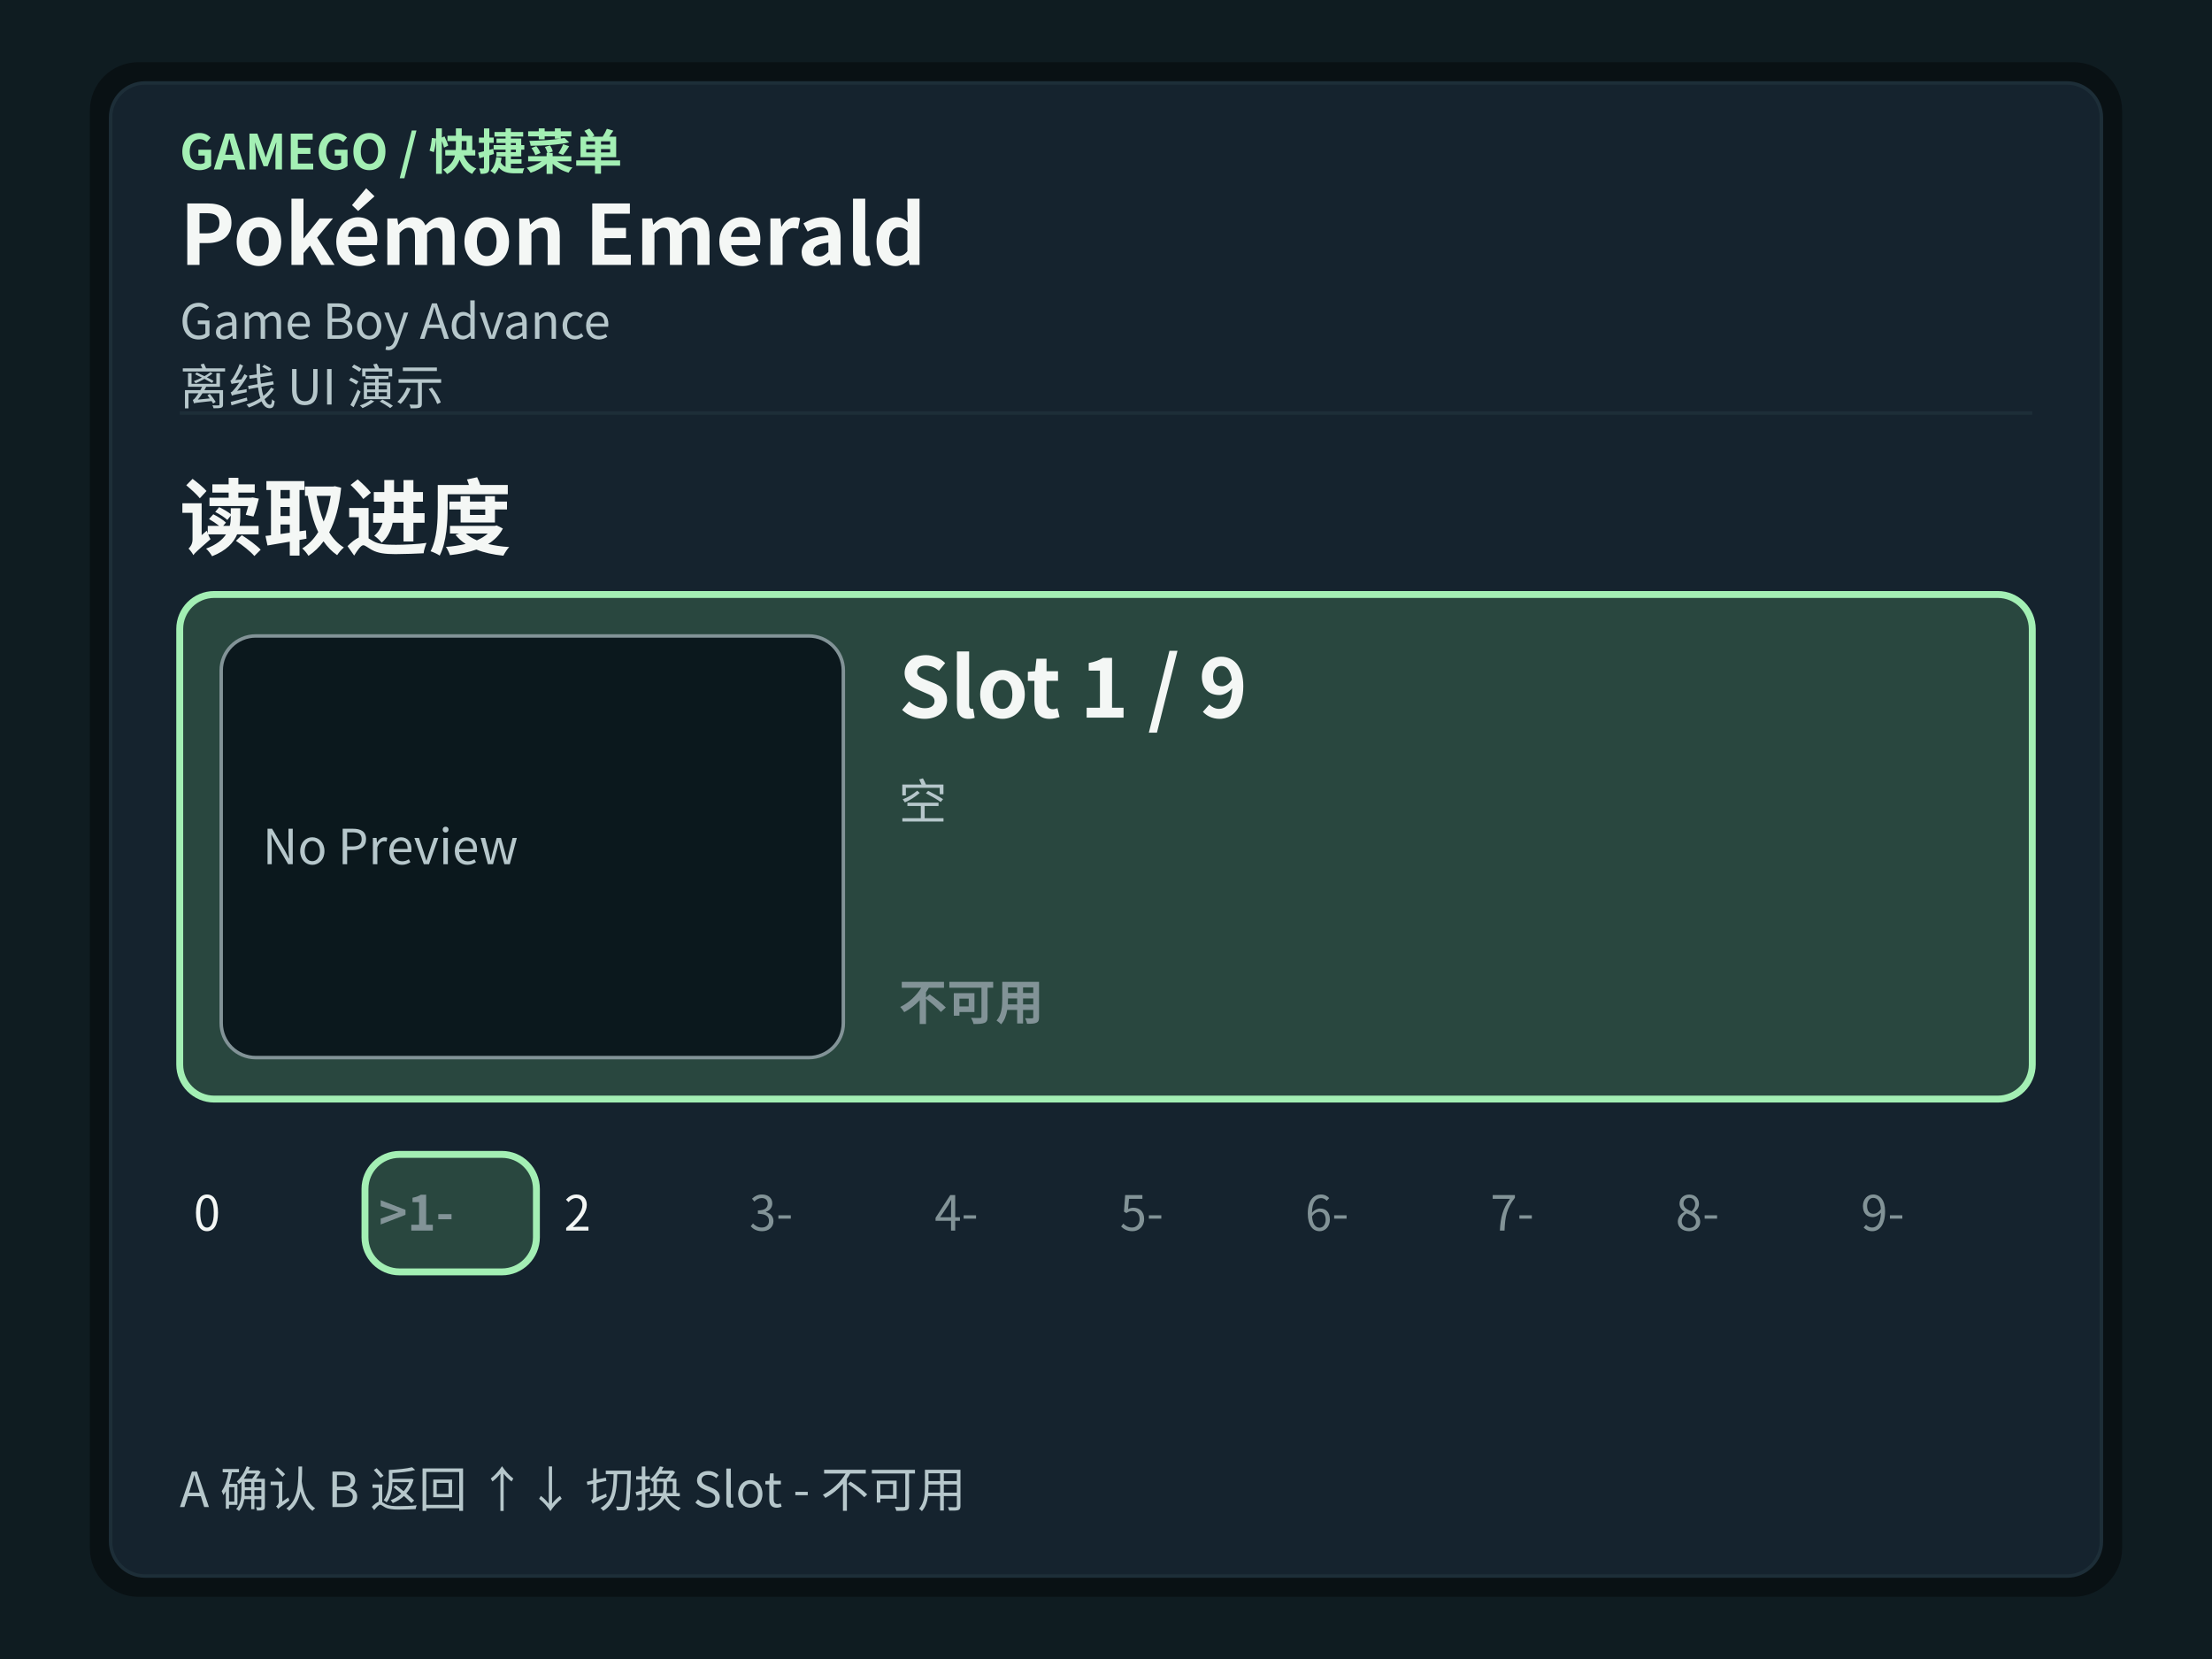
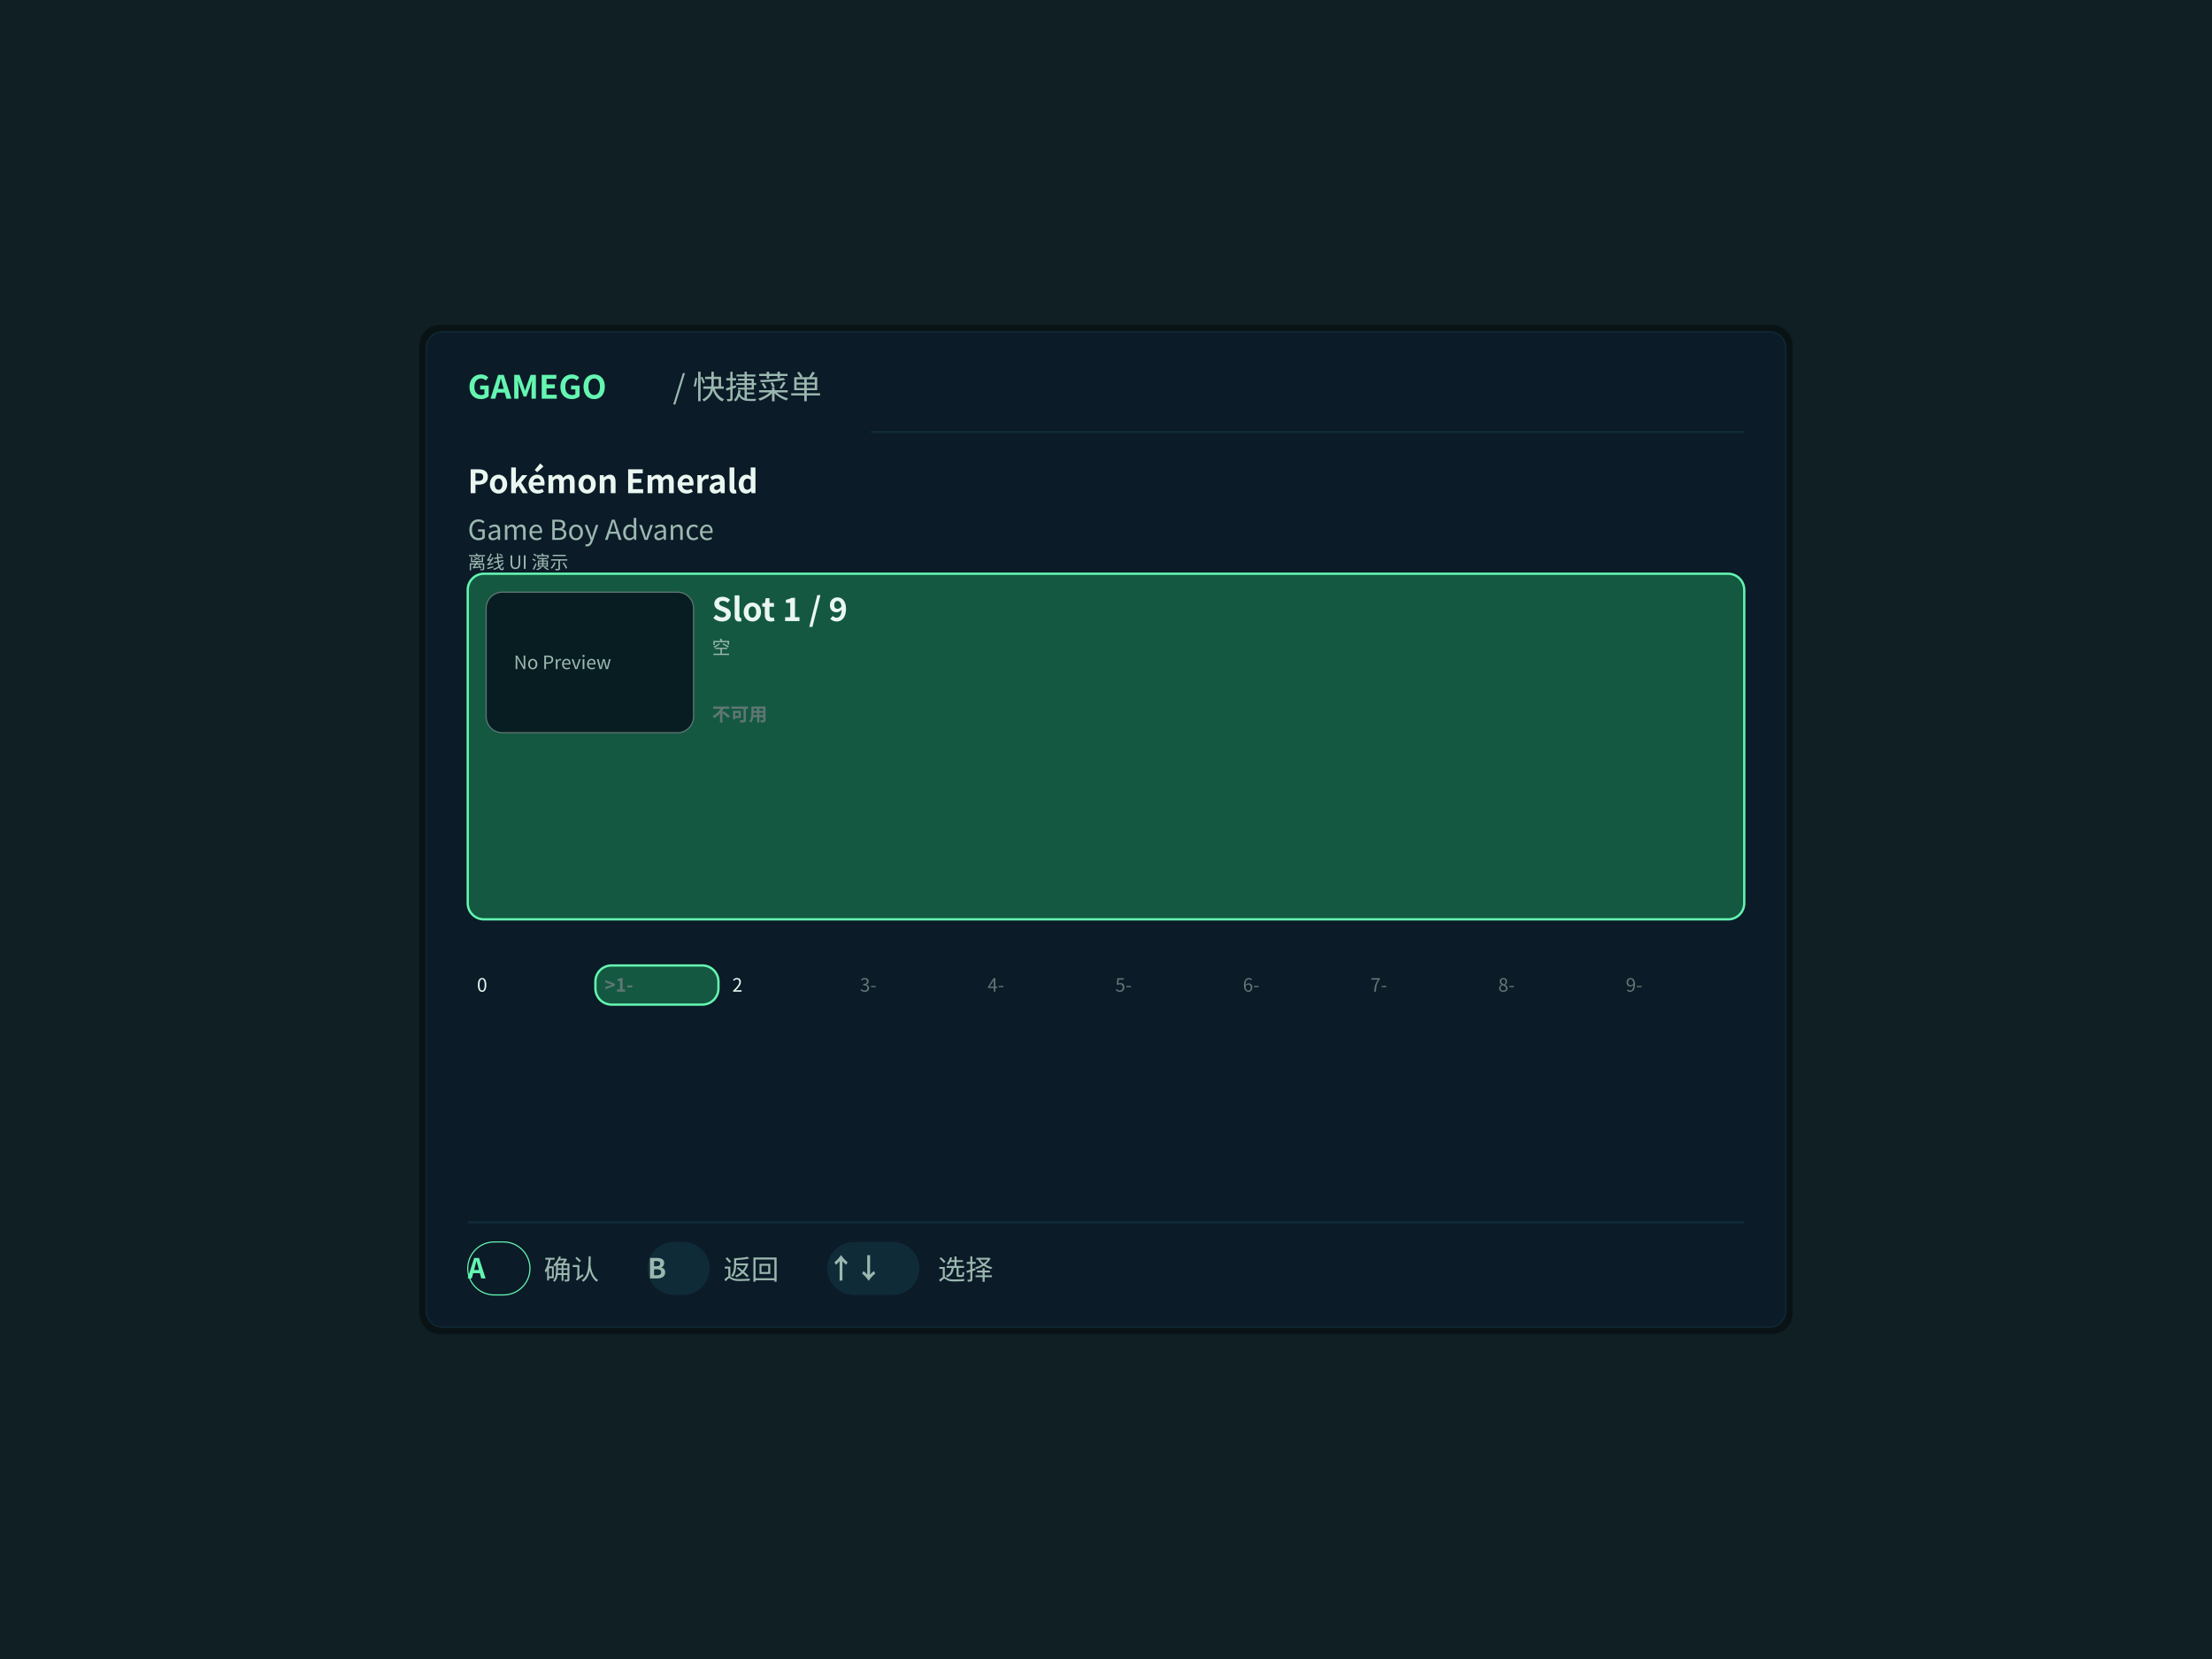
<svg xmlns="http://www.w3.org/2000/svg" width="640" height="480" viewBox="0 0 640 480">
  <rect width="100%" height="100%" fill="#456657" />
-   <rect x="0" y="0" width="640" height="480" rx="0" fill="#071018" fill-opacity="0.851" stroke="#000000" stroke-opacity="0" stroke-width="0" />
-   <rect x="26" y="18" width="588" height="444" rx="14" fill="#000000" fill-opacity="0.4" stroke="#000000" stroke-opacity="0" stroke-width="0" />
-   <rect x="32" y="24" width="576" height="432" rx="10" fill="#15232e" fill-opacity="1" stroke="#1d2e38" stroke-opacity="1" stroke-width="1" />
+   <rect x="0" y="0" width="640" height="480" rx="0" fill="#07131c" fill-opacity="0.851" stroke="#000000" stroke-opacity="0" stroke-width="0" />
+   <rect x="121.333" y="94" width="397.333" height="292" rx="6" fill="#000000" fill-opacity="0.4" stroke="#000000" stroke-opacity="0" stroke-width="0" />
+   <rect x="123.333" y="96" width="393.333" height="288" rx="4.667" fill="#0b1b27" fill-opacity="1" stroke="#102b38" stroke-opacity="1" stroke-width="0.333" />
  <defs>
    <clipPath id="c0">
-       <rect x="52" y="36" width="536" height="16" />
+       <rect x="135.333" y="106.667" width="56.667" height="10.667" />
    </clipPath>
  </defs>
-   <text x="52" y="49.04" fill="#a3efb4" font-size="14" font-weight="600" font-family="PingFang SC,Noto Sans CJK SC,sans-serif" clip-path="url(#c0)">GAMEGO  /  快捷菜单</text>
+   <text x="135.333" y="115.36" fill="#64f5b1" font-size="9.333" font-weight="600" font-family="PingFang SC,Noto Sans CJK SC,sans-serif" clip-path="url(#c0)">GAMEGO</text>
  <defs>
    <clipPath id="c1">
-       <rect x="52" y="54" width="536" height="28" />
+       <rect x="194.667" y="106.667" width="310" height="10.667" />
    </clipPath>
  </defs>
-   <text x="52" y="76.64" fill="#f4f7f5" font-size="24" font-weight="600" font-family="PingFang SC,Noto Sans CJK SC,sans-serif" clip-path="url(#c1)">Pokémon Emerald</text>
+   <text x="194.667" y="115.36" fill="#9bb8b0" font-size="9.333" font-weight="400" font-family="PingFang SC,Noto Sans CJK SC,sans-serif" clip-path="url(#c1)">/  快捷菜单</text>
+   <rect x="252" y="124.667" width="252.667" height="0.667" rx="0" fill="#102b38" fill-opacity="1" stroke="#000000" stroke-opacity="0" stroke-width="0" />
  <defs>
    <clipPath id="c2">
-       <rect x="52" y="84" width="536" height="18" />
+       <rect x="135.333" y="132.667" width="369.333" height="13.333" />
    </clipPath>
  </defs>
-   <text x="52" y="98.04" fill="#b6c7cb" font-size="14" font-weight="400" font-family="PingFang SC,Noto Sans CJK SC,sans-serif" clip-path="url(#c2)">Game Boy Advance</text>
+   <text x="135.333" y="142.693" fill="#eaf7f1" font-size="9.333" font-weight="600" font-family="PingFang SC,Noto Sans CJK SC,sans-serif" clip-path="url(#c2)">Pokémon Emerald</text>
  <defs>
    <clipPath id="c3">
-       <rect x="52" y="104" width="536" height="16" />
+       <rect x="135.333" y="148" width="369.333" height="10.667" />
    </clipPath>
  </defs>
-   <text x="52" y="117.04" fill="#b6c7cb" font-size="14" font-weight="400" font-family="PingFang SC,Noto Sans CJK SC,sans-serif" clip-path="url(#c3)">离线 UI 演示</text>
-   <rect x="52" y="119" width="536" height="1" rx="0" fill="#1d2e38" fill-opacity="1" stroke="#000000" stroke-opacity="0" stroke-width="0" />
+   <text x="135.333" y="156.213" fill="#9bb8b0" font-size="8" font-weight="400" font-family="PingFang SC,Noto Sans CJK SC,sans-serif" clip-path="url(#c3)">Game Boy Advance</text>
  <defs>
    <clipPath id="c4">
-       <rect x="52" y="132" width="536" height="36" />
+       <rect x="135.333" y="158.667" width="369.333" height="8" />
    </clipPath>
  </defs>
-   <text x="52" y="158.64" fill="#f4f7f5" font-size="24" font-weight="600" font-family="PingFang SC,Noto Sans CJK SC,sans-serif" clip-path="url(#c4)">读取进度</text>
-   <rect x="52" y="172" width="536" height="146" rx="10" fill="#29473f" fill-opacity="1" stroke="#a3efb4" stroke-opacity="1" stroke-width="2" />
-   <rect x="64" y="184" width="180" height="122" rx="10" fill="#071018" fill-opacity="0.851" stroke="#829397" stroke-opacity="1" stroke-width="1" />
+   <text x="135.333" y="164.587" fill="#9bb8b0" font-size="5.333" font-weight="400" font-family="PingFang SC,Noto Sans CJK SC,sans-serif" clip-path="url(#c4)">离线 UI 演示</text>
  <defs>
    <clipPath id="c5">
-       <rect x="76" y="184" width="156" height="122" />
+       <rect x="135.333" y="166" width="369.333" height="25.333" />
    </clipPath>
  </defs>
-   <text x="76" y="250.04" fill="#b6c7cb" font-size="14" font-weight="400" font-family="PingFang SC,Noto Sans CJK SC,sans-serif" clip-path="url(#c5)">No Preview</text>
+   <text x="135.333" y="182.027" fill="#eaf7f1" font-size="9.333" font-weight="600" font-family="PingFang SC,Noto Sans CJK SC,sans-serif" clip-path="url(#c5)">读取进度</text>
+   <rect x="135.333" y="166" width="369.333" height="100" rx="4.667" fill="#145841" fill-opacity="1" stroke="#64f5b1" stroke-opacity="1" stroke-width="0.667" />
+   <rect x="140.667" y="171.333" width="60" height="40.667" rx="4.667" fill="#07131c" fill-opacity="0.851" stroke="#5f7774" stroke-opacity="1" stroke-width="0.333" />
  <defs>
    <clipPath id="c6">
-       <rect x="260" y="184" width="316" height="30" />
+       <rect x="148.667" y="171.333" width="44" height="40.667" />
    </clipPath>
  </defs>
-   <text x="260" y="207.64" fill="#f4f7f5" font-size="24" font-weight="600" font-family="PingFang SC,Noto Sans CJK SC,sans-serif" clip-path="url(#c6)">Slot 1  /  9</text>
+   <text x="148.667" y="193.587" fill="#9bb8b0" font-size="5.333" font-weight="400" font-family="PingFang SC,Noto Sans CJK SC,sans-serif" clip-path="url(#c6)">No Preview</text>
  <defs>
    <clipPath id="c7">
-       <rect x="260" y="220" width="316" height="24" />
+       <rect x="206" y="171.333" width="298.667" height="10" />
    </clipPath>
  </defs>
-   <text x="260" y="237.04" fill="#b6c7cb" font-size="14" font-weight="400" font-family="PingFang SC,Noto Sans CJK SC,sans-serif" clip-path="url(#c7)">空</text>
+   <text x="206" y="179.693" fill="#eaf7f1" font-size="9.333" font-weight="600" font-family="PingFang SC,Noto Sans CJK SC,sans-serif" clip-path="url(#c7)">Slot 1  /  9</text>
  <defs>
    <clipPath id="c8">
-       <rect x="260" y="248" width="316" height="24" />
+       <rect x="206" y="183.333" width="298.667" height="8" />
    </clipPath>
  </defs>
-   <text x="260" y="265.04" fill="#b6c7cb" font-size="14" font-weight="400" font-family="PingFang SC,Noto Sans CJK SC,sans-serif" clip-path="url(#c8)" />
+   <text x="206" y="189.253" fill="#9bb8b0" font-size="5.333" font-weight="400" font-family="PingFang SC,Noto Sans CJK SC,sans-serif" clip-path="url(#c8)">空</text>
  <defs>
    <clipPath id="c9">
-       <rect x="260" y="278" width="316" height="24" />
+       <rect x="206" y="192.667" width="298.667" height="8" />
    </clipPath>
  </defs>
-   <text x="260" y="295.04" fill="#829397" font-size="14" font-weight="600" font-family="PingFang SC,Noto Sans CJK SC,sans-serif" clip-path="url(#c9)">不可用</text>
-   <rect x="52" y="334" width="49.6" height="34" rx="10" fill="#15232e" fill-opacity="1" stroke="#000000" stroke-opacity="0" stroke-width="0" />
+   <text x="206" y="198.587" fill="#9bb8b0" font-size="5.333" font-weight="400" font-family="PingFang SC,Noto Sans CJK SC,sans-serif" clip-path="url(#c9)" />
  <defs>
    <clipPath id="c10">
-       <rect x="56" y="334" width="41.6" height="34" />
+       <rect x="206" y="202.667" width="298.667" height="8" />
    </clipPath>
  </defs>
-   <text x="56" y="356.04" fill="#f4f7f5" font-size="14" font-weight="400" font-family="PingFang SC,Noto Sans CJK SC,sans-serif" clip-path="url(#c10)"> 0 </text>
-   <rect x="105.6" y="334" width="49.6" height="34" rx="10" fill="#29473f" fill-opacity="1" stroke="#a3efb4" stroke-opacity="1" stroke-width="2" />
+   <text x="206" y="208.587" fill="#5f7774" font-size="5.333" font-weight="600" font-family="PingFang SC,Noto Sans CJK SC,sans-serif" clip-path="url(#c10)">不可用</text>
+   <rect x="135.333" y="279.333" width="35.6" height="11.333" rx="4.667" fill="#0b1b27" fill-opacity="1" stroke="#000000" stroke-opacity="0" stroke-width="0" />
  <defs>
    <clipPath id="c11">
-       <rect x="109.6" y="334" width="41.6" height="34" />
+       <rect x="138" y="279.333" width="30.267" height="11.333" />
    </clipPath>
  </defs>
-   <text x="109.6" y="356.04" fill="#829397" font-size="14" font-weight="600" font-family="PingFang SC,Noto Sans CJK SC,sans-serif" clip-path="url(#c11)">&gt;1-</text>
-   <rect x="159.2" y="334" width="49.6" height="34" rx="10" fill="#15232e" fill-opacity="1" stroke="#000000" stroke-opacity="0" stroke-width="0" />
+   <text x="138" y="286.92" fill="#eaf7f1" font-size="5.333" font-weight="400" font-family="PingFang SC,Noto Sans CJK SC,sans-serif" clip-path="url(#c11)"> 0 </text>
+   <rect x="172.267" y="279.333" width="35.6" height="11.333" rx="4.667" fill="#145841" fill-opacity="1" stroke="#64f5b1" stroke-opacity="1" stroke-width="0.667" />
  <defs>
    <clipPath id="c12">
-       <rect x="163.2" y="334" width="41.6" height="34" />
+       <rect x="174.933" y="279.333" width="30.267" height="11.333" />
    </clipPath>
  </defs>
-   <text x="163.2" y="356.04" fill="#f4f7f5" font-size="14" font-weight="400" font-family="PingFang SC,Noto Sans CJK SC,sans-serif" clip-path="url(#c12)"> 2 </text>
-   <rect x="212.8" y="334" width="49.6" height="34" rx="10" fill="#15232e" fill-opacity="1" stroke="#000000" stroke-opacity="0" stroke-width="0" />
+   <text x="174.933" y="286.92" fill="#5f7774" font-size="5.333" font-weight="600" font-family="PingFang SC,Noto Sans CJK SC,sans-serif" clip-path="url(#c12)">&gt;1-</text>
+   <rect x="209.2" y="279.333" width="35.6" height="11.333" rx="4.667" fill="#0b1b27" fill-opacity="1" stroke="#000000" stroke-opacity="0" stroke-width="0" />
  <defs>
    <clipPath id="c13">
-       <rect x="216.8" y="334" width="41.6" height="34" />
+       <rect x="211.867" y="279.333" width="30.267" height="11.333" />
    </clipPath>
  </defs>
-   <text x="216.8" y="356.04" fill="#829397" font-size="14" font-weight="400" font-family="PingFang SC,Noto Sans CJK SC,sans-serif" clip-path="url(#c13)"> 3-</text>
-   <rect x="266.4" y="334" width="49.6" height="34" rx="10" fill="#15232e" fill-opacity="1" stroke="#000000" stroke-opacity="0" stroke-width="0" />
+   <text x="211.867" y="286.92" fill="#eaf7f1" font-size="5.333" font-weight="400" font-family="PingFang SC,Noto Sans CJK SC,sans-serif" clip-path="url(#c13)"> 2 </text>
+   <rect x="246.133" y="279.333" width="35.6" height="11.333" rx="4.667" fill="#0b1b27" fill-opacity="1" stroke="#000000" stroke-opacity="0" stroke-width="0" />
  <defs>
    <clipPath id="c14">
-       <rect x="270.4" y="334" width="41.6" height="34" />
+       <rect x="248.8" y="279.333" width="30.267" height="11.333" />
    </clipPath>
  </defs>
-   <text x="270.4" y="356.04" fill="#829397" font-size="14" font-weight="400" font-family="PingFang SC,Noto Sans CJK SC,sans-serif" clip-path="url(#c14)"> 4-</text>
-   <rect x="320" y="334" width="49.6" height="34" rx="10" fill="#15232e" fill-opacity="1" stroke="#000000" stroke-opacity="0" stroke-width="0" />
+   <text x="248.8" y="286.92" fill="#5f7774" font-size="5.333" font-weight="400" font-family="PingFang SC,Noto Sans CJK SC,sans-serif" clip-path="url(#c14)"> 3-</text>
+   <rect x="283.067" y="279.333" width="35.6" height="11.333" rx="4.667" fill="#0b1b27" fill-opacity="1" stroke="#000000" stroke-opacity="0" stroke-width="0" />
  <defs>
    <clipPath id="c15">
-       <rect x="324" y="334" width="41.6" height="34" />
+       <rect x="285.733" y="279.333" width="30.267" height="11.333" />
    </clipPath>
  </defs>
-   <text x="324" y="356.04" fill="#829397" font-size="14" font-weight="400" font-family="PingFang SC,Noto Sans CJK SC,sans-serif" clip-path="url(#c15)"> 5-</text>
-   <rect x="373.6" y="334" width="49.6" height="34" rx="10" fill="#15232e" fill-opacity="1" stroke="#000000" stroke-opacity="0" stroke-width="0" />
+   <text x="285.733" y="286.92" fill="#5f7774" font-size="5.333" font-weight="400" font-family="PingFang SC,Noto Sans CJK SC,sans-serif" clip-path="url(#c15)"> 4-</text>
+   <rect x="320" y="279.333" width="35.6" height="11.333" rx="4.667" fill="#0b1b27" fill-opacity="1" stroke="#000000" stroke-opacity="0" stroke-width="0" />
  <defs>
    <clipPath id="c16">
-       <rect x="377.6" y="334" width="41.6" height="34" />
+       <rect x="322.667" y="279.333" width="30.267" height="11.333" />
    </clipPath>
  </defs>
-   <text x="377.6" y="356.04" fill="#829397" font-size="14" font-weight="400" font-family="PingFang SC,Noto Sans CJK SC,sans-serif" clip-path="url(#c16)"> 6-</text>
-   <rect x="427.2" y="334" width="49.6" height="34" rx="10" fill="#15232e" fill-opacity="1" stroke="#000000" stroke-opacity="0" stroke-width="0" />
+   <text x="322.667" y="286.92" fill="#5f7774" font-size="5.333" font-weight="400" font-family="PingFang SC,Noto Sans CJK SC,sans-serif" clip-path="url(#c16)"> 5-</text>
+   <rect x="356.933" y="279.333" width="35.6" height="11.333" rx="4.667" fill="#0b1b27" fill-opacity="1" stroke="#000000" stroke-opacity="0" stroke-width="0" />
  <defs>
    <clipPath id="c17">
-       <rect x="431.2" y="334" width="41.6" height="34" />
+       <rect x="359.6" y="279.333" width="30.267" height="11.333" />
    </clipPath>
  </defs>
-   <text x="431.2" y="356.04" fill="#829397" font-size="14" font-weight="400" font-family="PingFang SC,Noto Sans CJK SC,sans-serif" clip-path="url(#c17)"> 7-</text>
-   <rect x="480.8" y="334" width="49.6" height="34" rx="10" fill="#15232e" fill-opacity="1" stroke="#000000" stroke-opacity="0" stroke-width="0" />
+   <text x="359.6" y="286.92" fill="#5f7774" font-size="5.333" font-weight="400" font-family="PingFang SC,Noto Sans CJK SC,sans-serif" clip-path="url(#c17)"> 6-</text>
+   <rect x="393.867" y="279.333" width="35.6" height="11.333" rx="4.667" fill="#0b1b27" fill-opacity="1" stroke="#000000" stroke-opacity="0" stroke-width="0" />
  <defs>
    <clipPath id="c18">
-       <rect x="484.8" y="334" width="41.6" height="34" />
+       <rect x="396.533" y="279.333" width="30.267" height="11.333" />
    </clipPath>
  </defs>
-   <text x="484.8" y="356.04" fill="#829397" font-size="14" font-weight="400" font-family="PingFang SC,Noto Sans CJK SC,sans-serif" clip-path="url(#c18)"> 8-</text>
-   <rect x="534.4" y="334" width="49.6" height="34" rx="10" fill="#15232e" fill-opacity="1" stroke="#000000" stroke-opacity="0" stroke-width="0" />
+   <text x="396.533" y="286.92" fill="#5f7774" font-size="5.333" font-weight="400" font-family="PingFang SC,Noto Sans CJK SC,sans-serif" clip-path="url(#c18)"> 7-</text>
+   <rect x="430.8" y="279.333" width="35.6" height="11.333" rx="4.667" fill="#0b1b27" fill-opacity="1" stroke="#000000" stroke-opacity="0" stroke-width="0" />
  <defs>
    <clipPath id="c19">
-       <rect x="538.4" y="334" width="41.6" height="34" />
+       <rect x="433.467" y="279.333" width="30.267" height="11.333" />
    </clipPath>
  </defs>
-   <text x="538.4" y="356.04" fill="#829397" font-size="14" font-weight="400" font-family="PingFang SC,Noto Sans CJK SC,sans-serif" clip-path="url(#c19)"> 9-</text>
+   <text x="433.467" y="286.92" fill="#5f7774" font-size="5.333" font-weight="400" font-family="PingFang SC,Noto Sans CJK SC,sans-serif" clip-path="url(#c19)"> 8-</text>
+   <rect x="467.733" y="279.333" width="35.6" height="11.333" rx="4.667" fill="#0b1b27" fill-opacity="1" stroke="#000000" stroke-opacity="0" stroke-width="0" />
  <defs>
    <clipPath id="c20">
-       <rect x="52" y="418" width="536" height="26" />
+       <rect x="470.4" y="279.333" width="30.267" height="11.333" />
    </clipPath>
  </defs>
-   <text x="52" y="436.04" fill="#b6c7cb" font-size="14" font-weight="400" font-family="PingFang SC,Noto Sans CJK SC,sans-serif" clip-path="url(#c20)">A 确认    B 返回    ↑↓ 切换 Slot    - 不可用</text>
+   <text x="470.4" y="286.92" fill="#5f7774" font-size="5.333" font-weight="400" font-family="PingFang SC,Noto Sans CJK SC,sans-serif" clip-path="url(#c20)"> 9-</text>
+   <rect x="135.333" y="353.333" width="369.333" height="0.667" rx="0" fill="#102b38" fill-opacity="1" stroke="#000000" stroke-opacity="0" stroke-width="0" />
+   <rect x="135.333" y="359.333" width="18" height="15.333" rx="7.667" fill="#0b1b27" fill-opacity="1" stroke="#64f5b1" stroke-opacity="1" stroke-width="0.333" />
+   <defs>
+     <clipPath id="c21">
+       <rect x="135.333" y="359.333" width="18" height="15.333" />
+     </clipPath>
+   </defs>
+   <text x="135.333" y="369.88" fill="#64f5b1" font-size="8" font-weight="600" font-family="PingFang SC,Noto Sans CJK SC,sans-serif" clip-path="url(#c21)">A</text>
+   <defs>
+     <clipPath id="c22">
+       <rect x="157.333" y="359.333" width="33.333" height="16" />
+     </clipPath>
+   </defs>
+   <text x="157.333" y="370.213" fill="#9bb8b0" font-size="8" font-weight="400" font-family="PingFang SC,Noto Sans CJK SC,sans-serif" clip-path="url(#c22)">确认</text>
+   <rect x="187.333" y="359.333" width="18" height="15.333" rx="7.667" fill="#102b38" fill-opacity="1" stroke="#000000" stroke-opacity="0" stroke-width="0" />
+   <defs>
+     <clipPath id="c23">
+       <rect x="187.333" y="359.333" width="18" height="15.333" />
+     </clipPath>
+   </defs>
+   <text x="187.333" y="369.88" fill="#9bb8b0" font-size="8" font-weight="600" font-family="PingFang SC,Noto Sans CJK SC,sans-serif" clip-path="url(#c23)">B</text>
+   <defs>
+     <clipPath id="c24">
+       <rect x="209.333" y="359.333" width="33.333" height="16" />
+     </clipPath>
+   </defs>
+   <text x="209.333" y="370.213" fill="#9bb8b0" font-size="8" font-weight="400" font-family="PingFang SC,Noto Sans CJK SC,sans-serif" clip-path="url(#c24)">返回</text>
+   <rect x="239.333" y="359.333" width="26.667" height="15.333" rx="7.667" fill="#102b38" fill-opacity="1" stroke="#000000" stroke-opacity="0" stroke-width="0" />
+   <defs>
+     <clipPath id="c25">
+       <rect x="239.333" y="359.333" width="26.667" height="15.333" />
+     </clipPath>
+   </defs>
+   <text x="239.333" y="369.88" fill="#9bb8b0" font-size="8" font-weight="600" font-family="PingFang SC,Noto Sans CJK SC,sans-serif" clip-path="url(#c25)">↑↓</text>
+   <defs>
+     <clipPath id="c26">
+       <rect x="271.333" y="359.333" width="33.333" height="16" />
+     </clipPath>
+   </defs>
+   <text x="271.333" y="370.213" fill="#9bb8b0" font-size="8" font-weight="400" font-family="PingFang SC,Noto Sans CJK SC,sans-serif" clip-path="url(#c26)">选择</text>
</svg>
